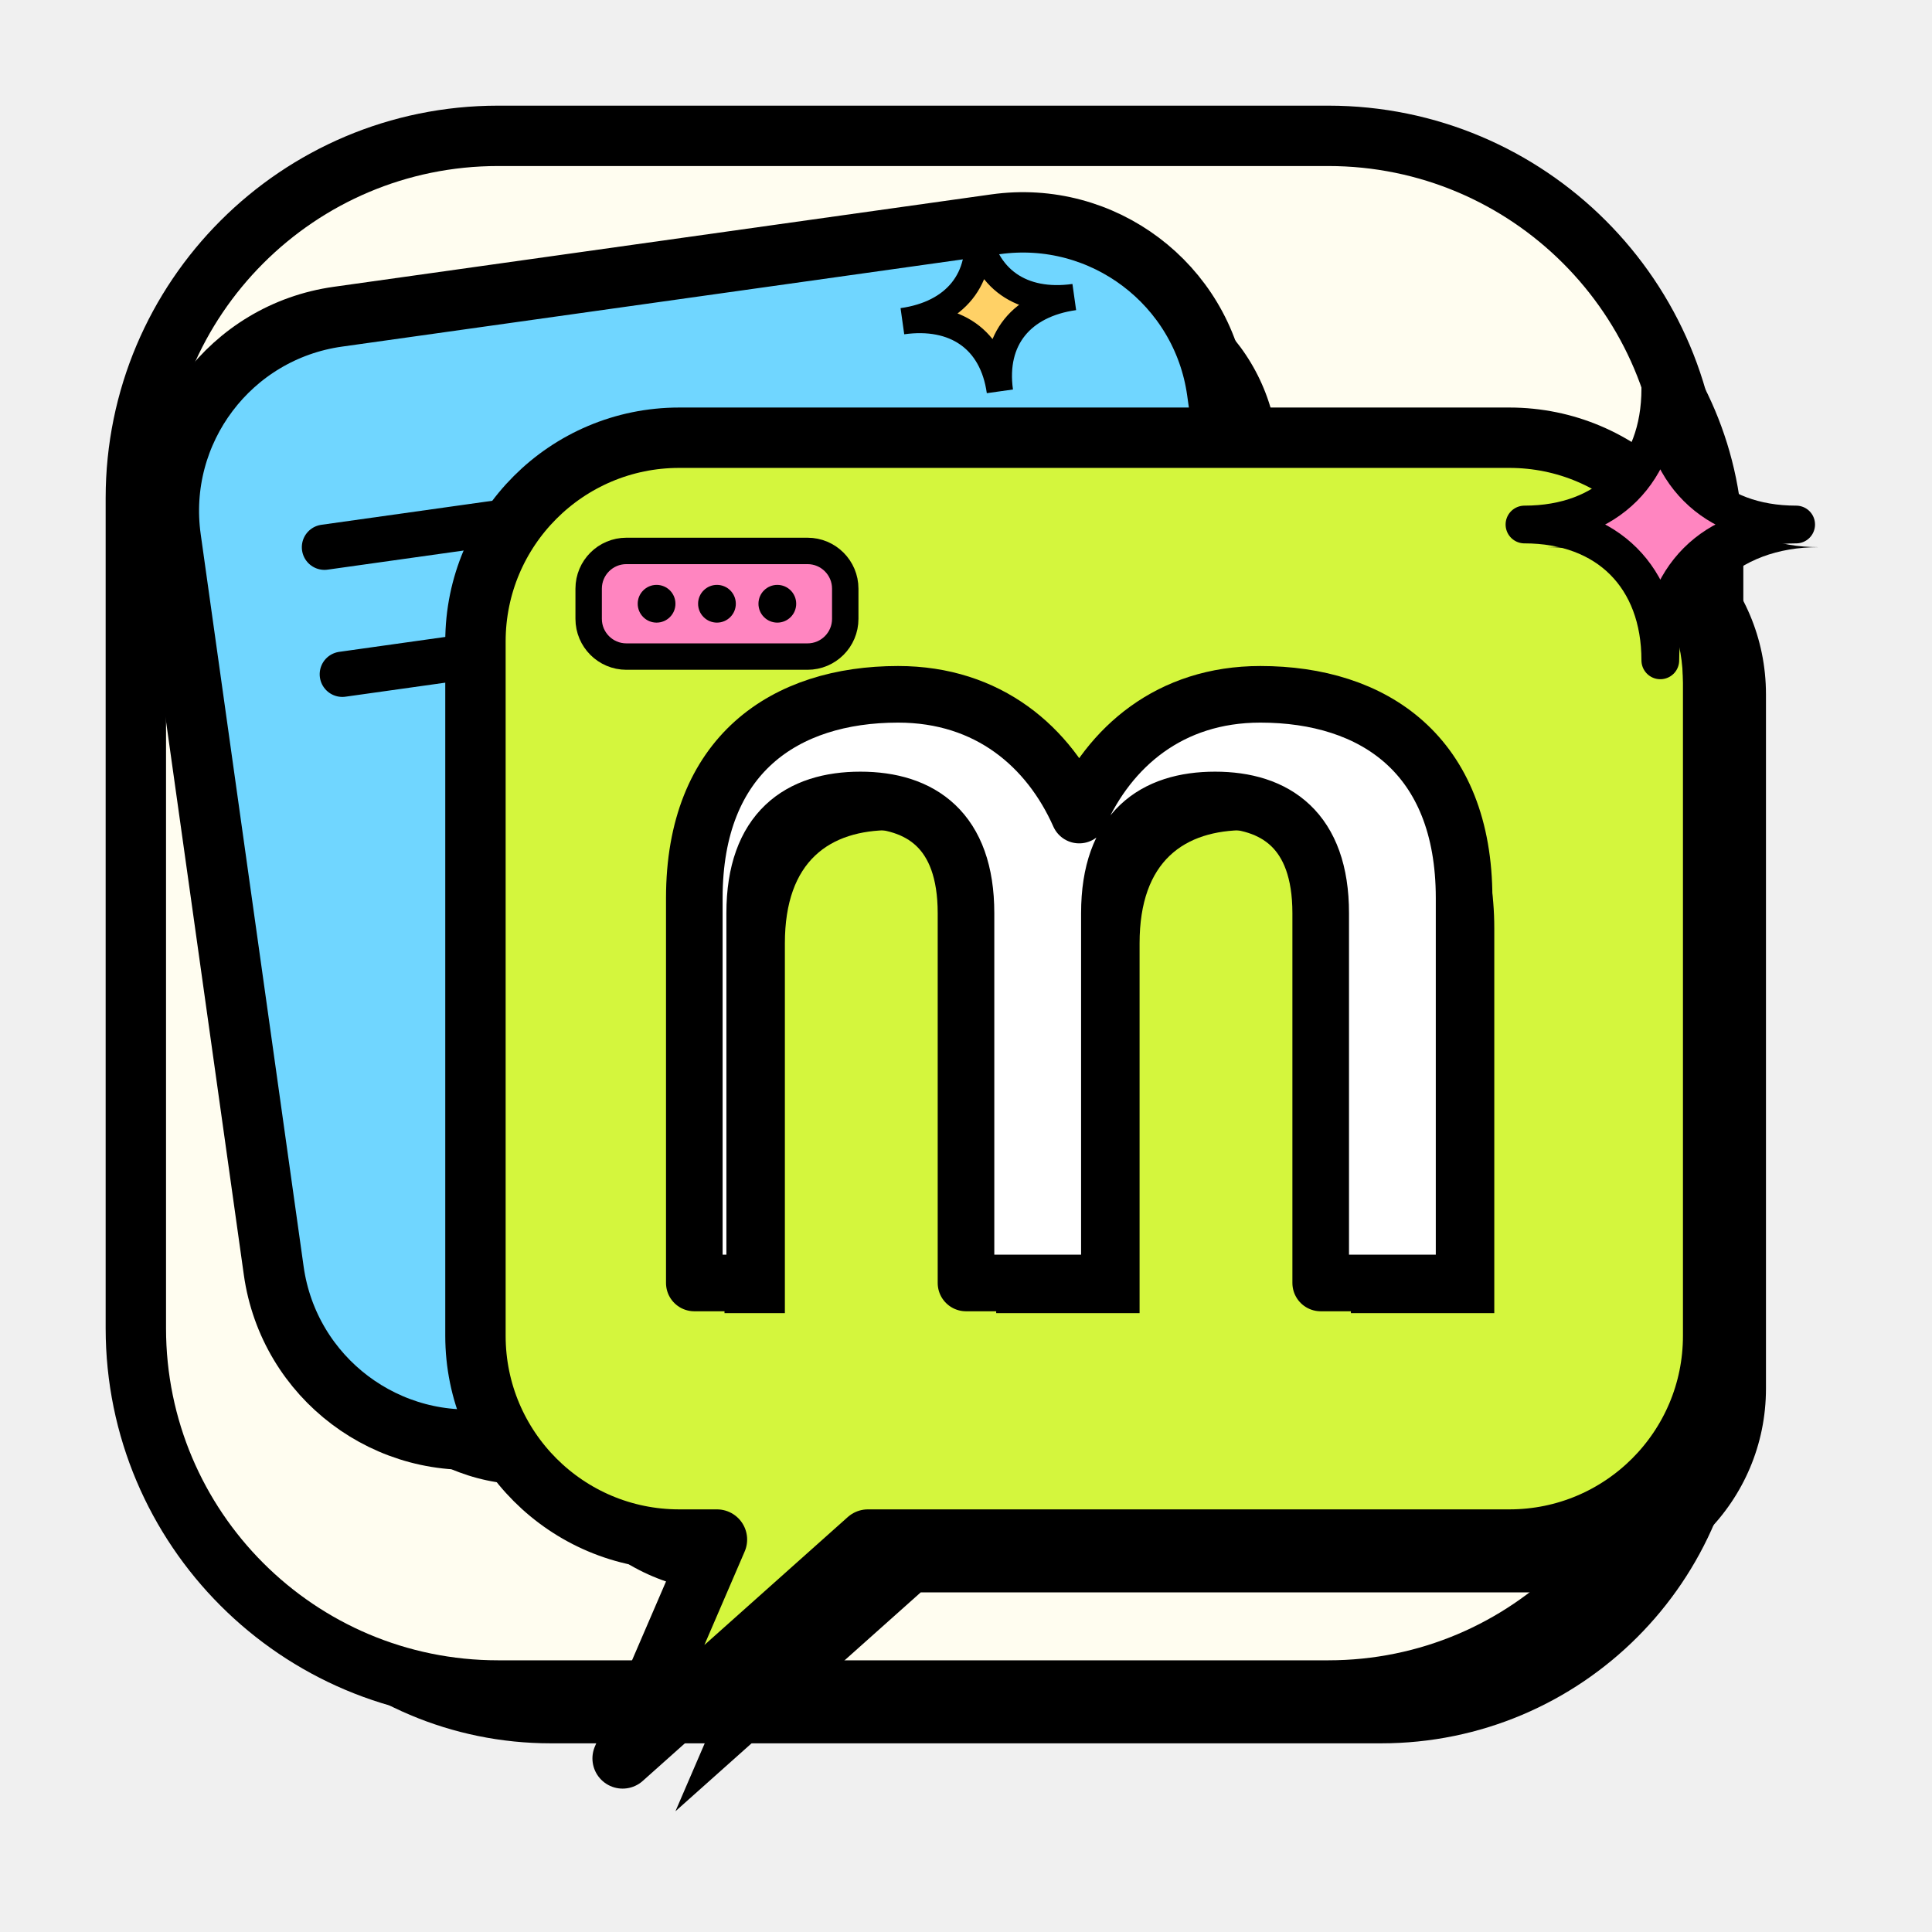
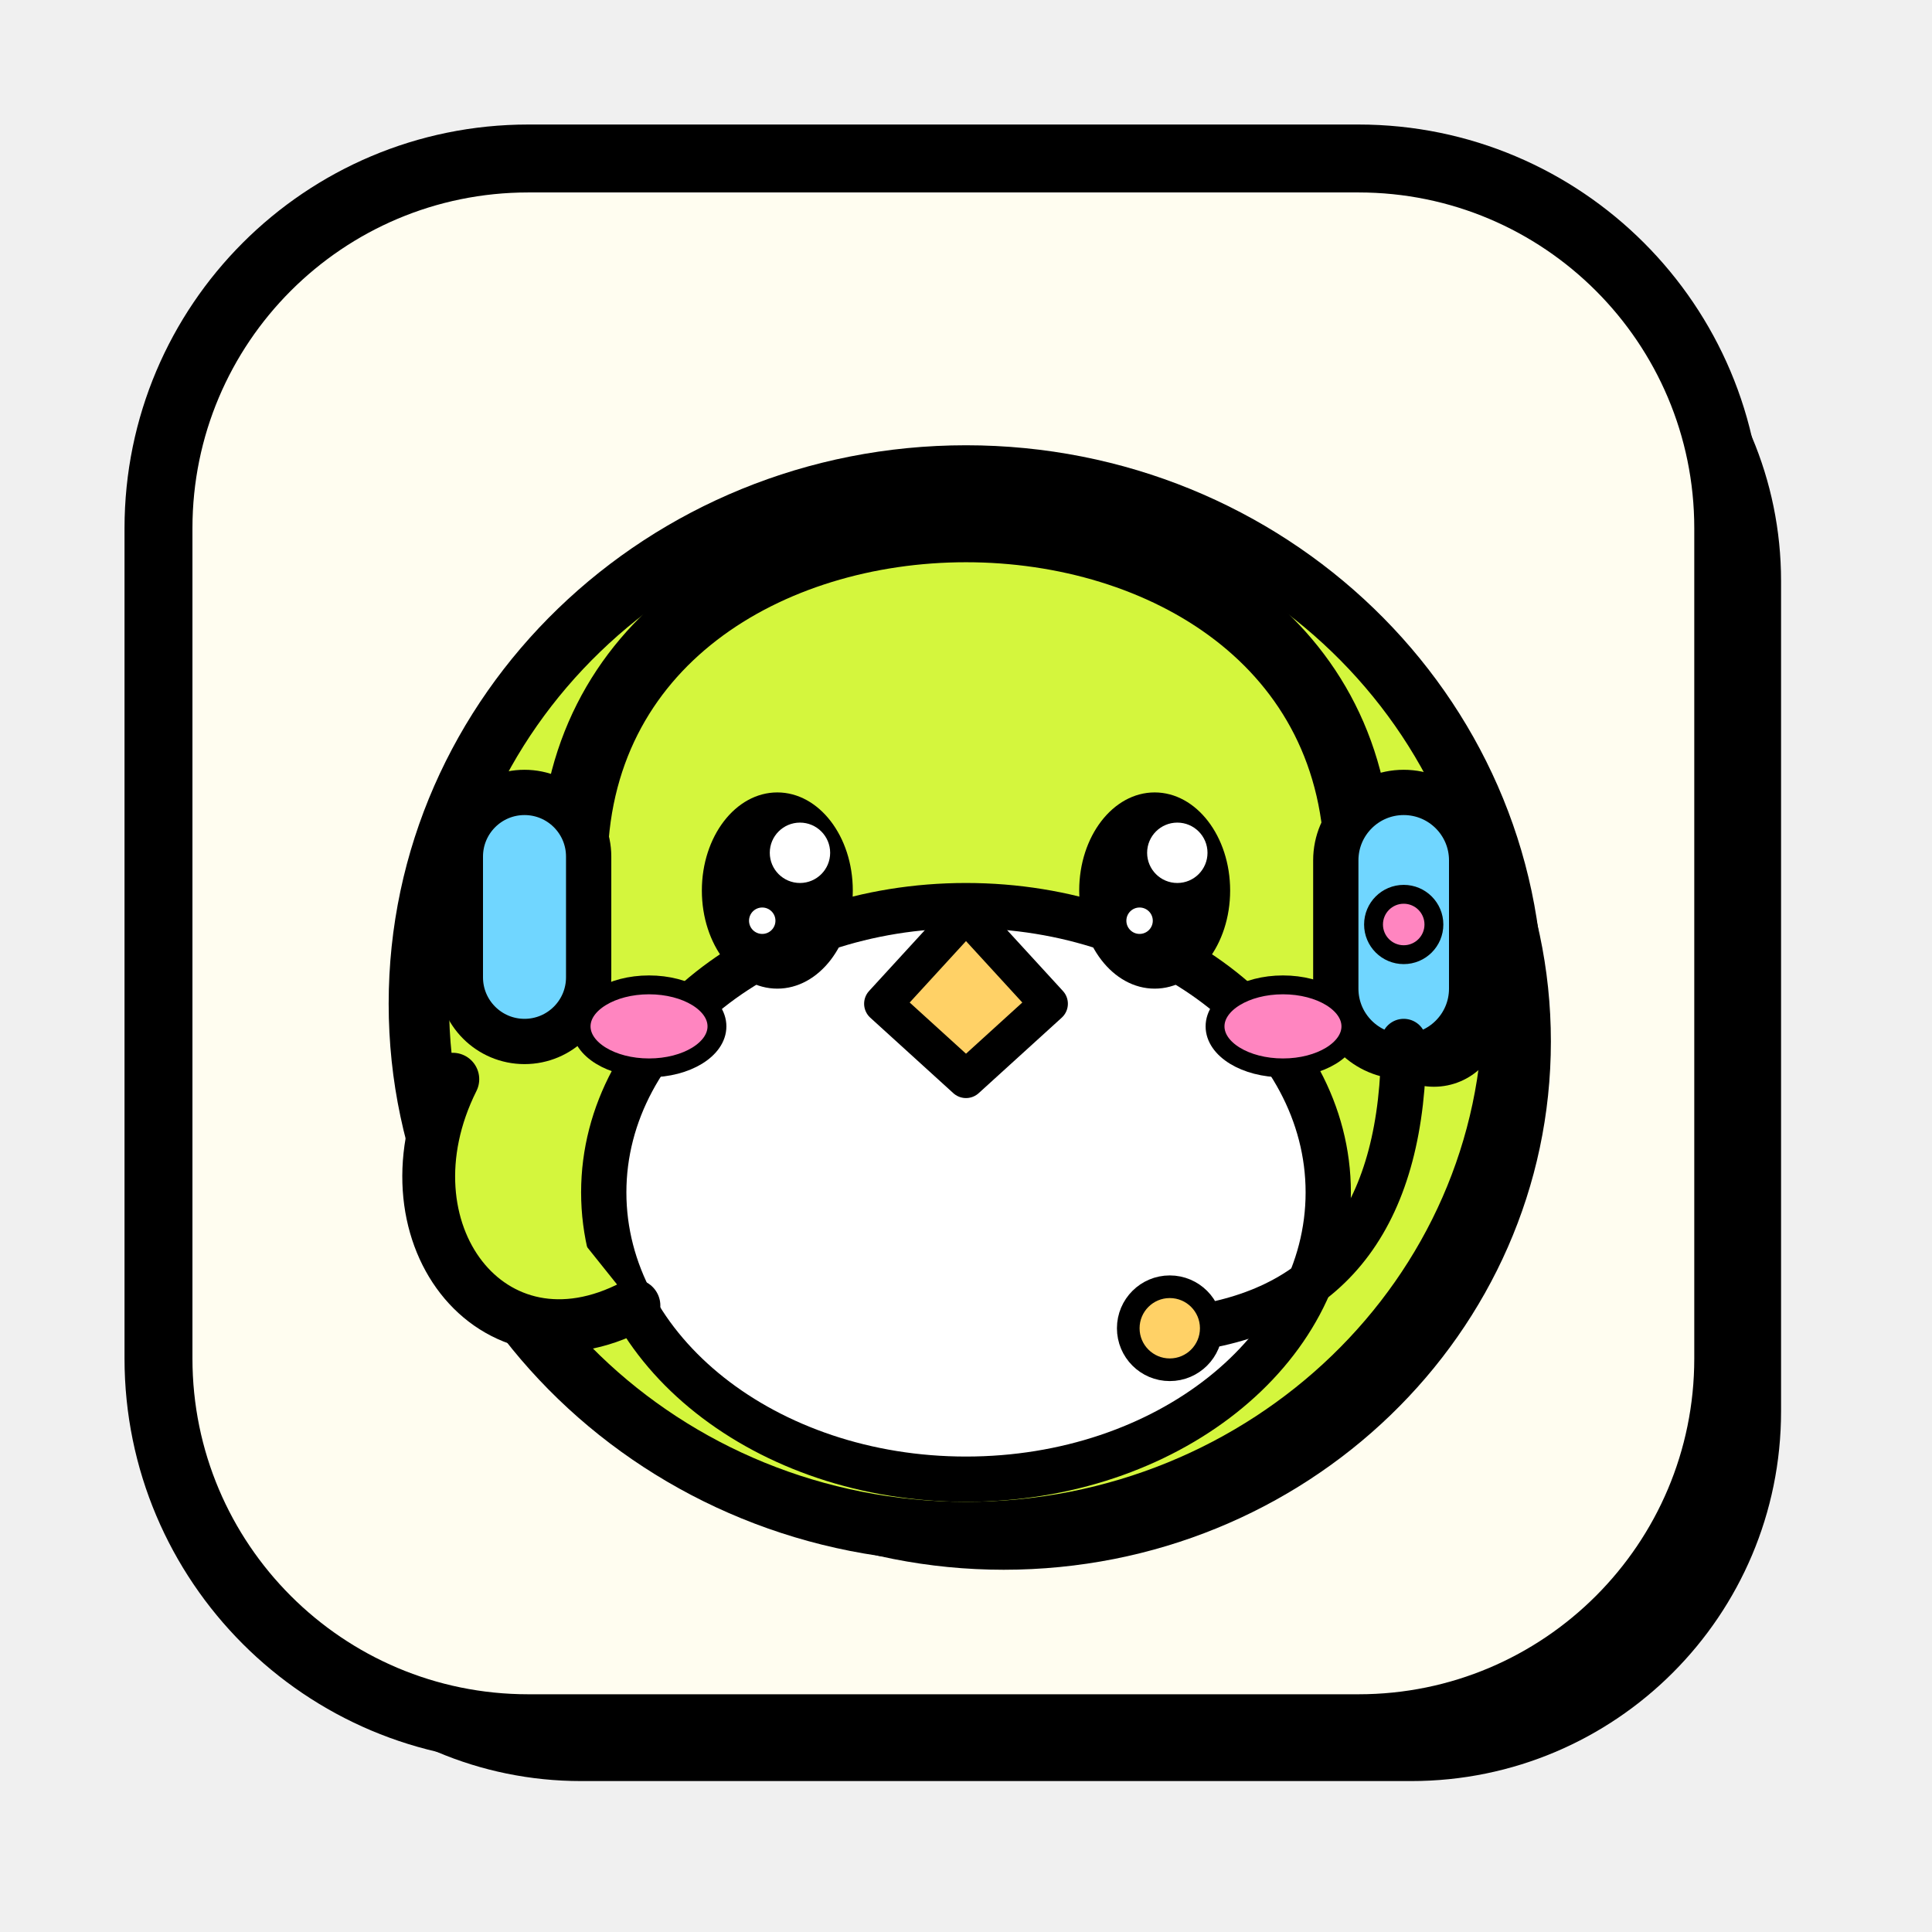
<svg xmlns="http://www.w3.org/2000/svg" viewBox="0 0 512 512" width="100%" height="100%">
-   <rect x="50" y="50" width="412" height="412" rx="96" fill="#000000" />
-   <rect x="36" y="36" width="412" height="412" rx="96" fill="#FFFDF0" stroke="#000000" stroke-width="16" />
-   <g transform="rotate(-8 230 250)">
-     <rect x="76" y="80" width="280" height="300" rx="52" fill="#000000" />
-     <rect x="62" y="66" width="280" height="300" rx="52" fill="#70D6FF" stroke="#000000" stroke-width="16" stroke-linejoin="round" />
-     <line x1="102" y1="126" x2="220" y2="126" stroke="#000000" stroke-width="12" stroke-linecap="round" />
-     <line x1="102" y1="160" x2="180" y2="160" stroke="#000000" stroke-width="12" stroke-linecap="round" />
-     <path d="M 285 110 C 285 96 294 88 308 88 C 294 88 285 80 285 66 C 285 80 276 88 262 88 C 276 88 285 96 285 110 Z" fill="#FFD166" stroke="#000000" stroke-width="7" />
-   </g>
-   <g>
-     <path d="M 180 116          H 400          A 54 54 0 0 1 454 170          V 354          A 54 54 0 0 1 400 408          H 230          L 165 466          L 190 408          H 180          A 54 54 0 0 1 126 354          V 170          A 54 54 0 0 1 180 116 Z" fill="#000000" transform="translate(14, 14)" />
-     <path d="M 180 116          H 400          A 54 54 0 0 1 454 170          V 354          A 54 54 0 0 1 400 408          H 230          L 165 466          L 190 408          H 180          A 54 54 0 0 1 126 354          V 170          A 54 54 0 0 1 180 116 Z" fill="#D4F63D" stroke="#000000" stroke-width="16" stroke-linejoin="round" />
-     <rect x="156" y="146" width="68" height="28" rx="10" fill="#FF85C0" stroke="#000000" stroke-width="7" />
-     <circle cx="174" cy="160" r="5" fill="#000000" />
-     <circle cx="190" cy="160" r="5" fill="#000000" />
-     <circle cx="206" cy="160" r="5" fill="#000000" />
-     <path d="M 184 340 V 238 C 184 200 208 184 238 184 C 262 184 278 198 286 216 C 294 198 310 184 334 184 C 364 184 388 200 388 238 V 340 H 350 V 242 C 350 220 338 212 322 212 C 306 212 294 220 294 242 V 340 H 256 V 242 C 256 220 244 212 228 212 C 212 212 200 220 200 242 V 340 Z" fill="#000000" transform="translate(8, 8)" />
-     <path d="M 184 340 V 238 C 184 200 208 184 238 184 C 262 184 278 198 286 216 C 294 198 310 184 334 184 C 364 184 388 200 388 238 V 340 H 350 V 242 C 350 220 338 212 322 212 C 306 212 294 220 294 242 V 340 H 256 V 242 C 256 220 244 212 228 212 C 212 212 200 220 200 242 V 340 Z" fill="#FFFFFF" stroke="#000000" stroke-width="15" stroke-linejoin="round" />
-   </g>
-   <g transform="translate(400, 95)">
-     <path d="M 40 80 C 40 58 54 44 76 44 C 54 44 40 30 40 8 C 40 30 26 44 4 44 C 26 44 40 58 40 80 Z" fill="#000000" transform="translate(6, 6)" />
-     <path d="M 40 80 C 40 58 54 44 76 44 C 54 44 40 30 40 8 C 40 30 26 44 4 44 C 26 44 40 58 40 80 Z" fill="#FF85C0" stroke="#000000" stroke-width="10" stroke-linejoin="round" />
-   </g>
+   <rect x="56" y="56" width="416" height="416" rx="98" fill="#000000" />
+   <rect x="42" y="42" width="416" height="416" rx="98" fill="#FFFDF0" stroke="#000000" stroke-width="18" stroke-linejoin="round" />
+   <ellipse cx="266" cy="276" rx="145" ry="140" fill="#000000" />
+   <ellipse cx="256" cy="266" rx="145" ry="140" fill="#D4F63D" stroke="#000000" stroke-width="16" />
+   <ellipse cx="256" cy="316" rx="96" ry="76" fill="#FFFFFF" stroke="#000000" stroke-width="12" />
+   <path d="M 152 230 C 152 110 360 110 360 230" fill="none" stroke="#000000" stroke-width="18" stroke-linecap="round" />
+   <rect x="122" y="210" width="34" height="66" rx="17" fill="#70D6FF" stroke="#000000" stroke-width="12" />
+   <rect x="362" y="218" width="36" height="70" rx="18" fill="#000000" />
+   <rect x="354" y="210" width="36" height="70" rx="18" fill="#70D6FF" stroke="#000000" stroke-width="12" />
+   <circle cx="372" cy="245" r="8" fill="#FF85C0" stroke="#000000" stroke-width="5" />
+   <path d="M 372 276 Q 372 344 316 352" fill="none" stroke="#000000" stroke-width="12" stroke-linecap="round" />
+   <circle cx="310" cy="352" r="11" fill="#FFD166" stroke="#000000" stroke-width="6" />
+   <ellipse cx="206" cy="236" rx="20" ry="26" fill="#000000" />
+   <circle cx="212" cy="226" r="8" fill="#FFFFFF" />
+   <circle cx="202" cy="244" r="3.5" fill="#FFFFFF" />
+   <ellipse cx="306" cy="236" rx="20" ry="26" fill="#000000" />
+   <circle cx="312" cy="226" r="8" fill="#FFFFFF" />
+   <circle cx="302" cy="244" r="3.5" fill="#FFFFFF" />
+   <ellipse cx="172" cy="272" rx="18" ry="11" fill="#FF85C0" stroke="#000000" stroke-width="5" />
+   <ellipse cx="340" cy="272" rx="18" ry="11" fill="#FF85C0" stroke="#000000" stroke-width="5" />
+   <polygon points="256,242 278,266 256,286 234,266" fill="#FFD166" stroke="#000000" stroke-width="10" stroke-linejoin="round" />
+   <path d="M 120 286 C 100 326 130 366 168 346" fill="#D4F63D" stroke="#000000" stroke-width="14" stroke-linecap="round" />
</svg>
